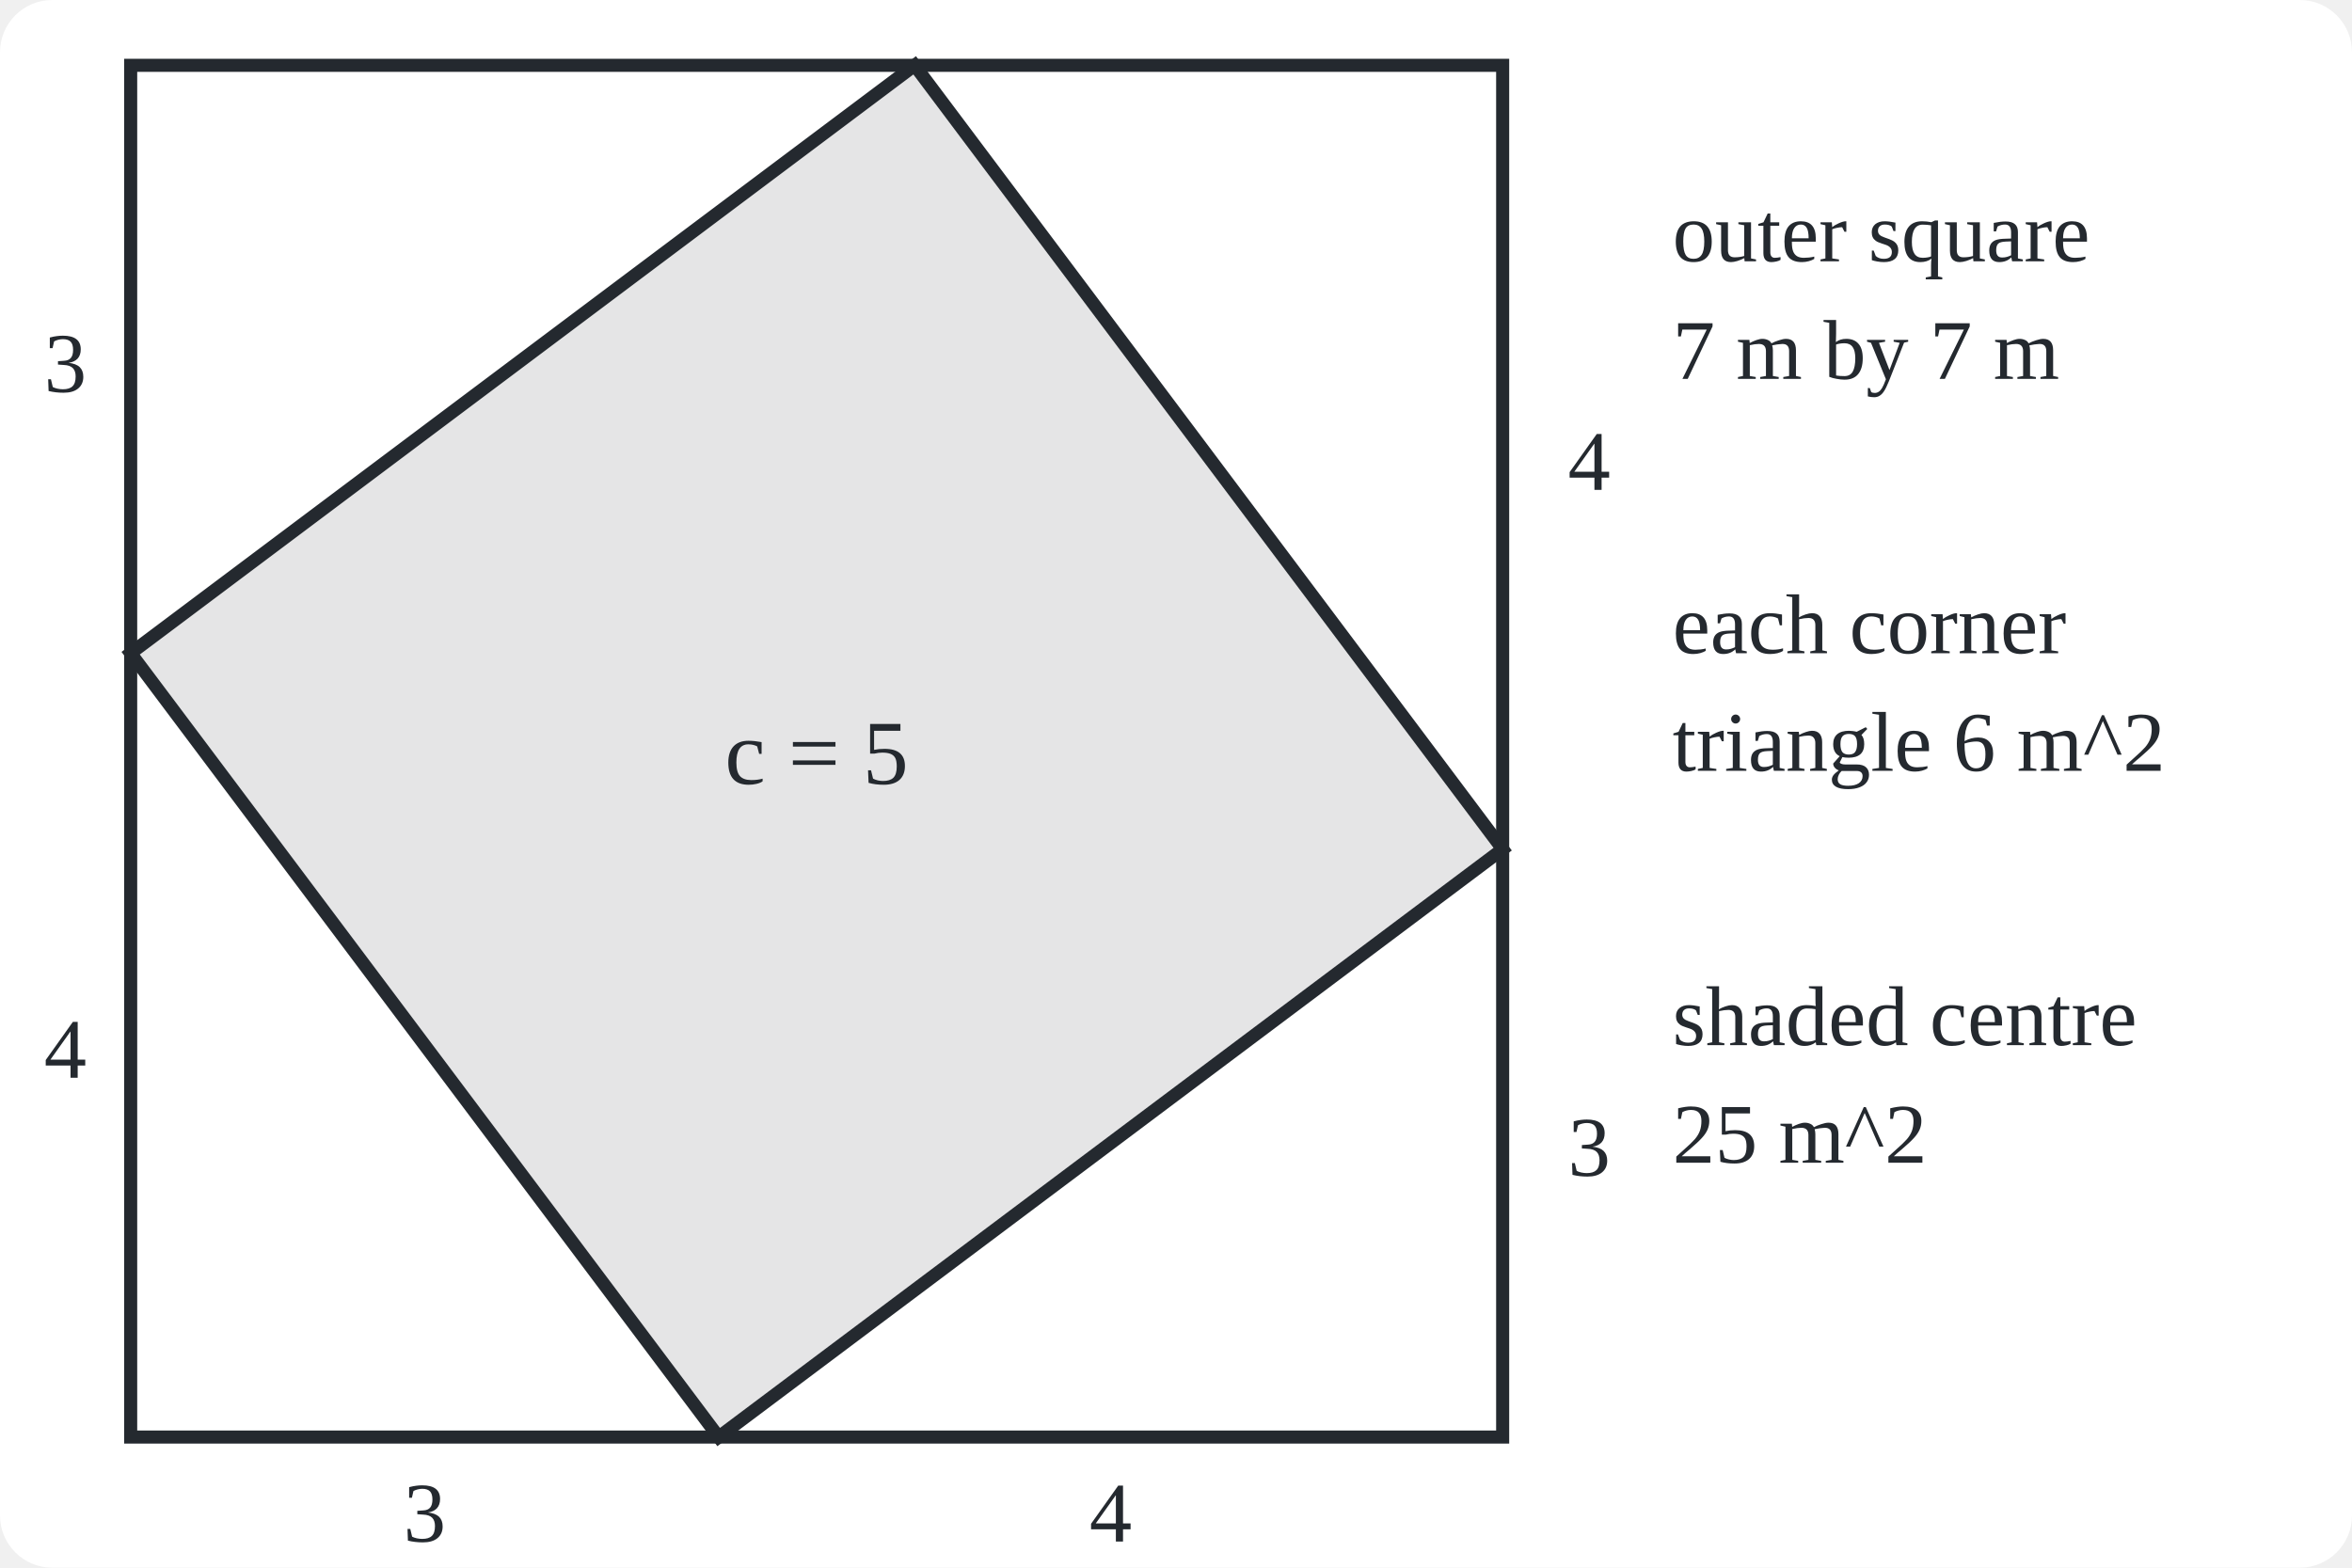
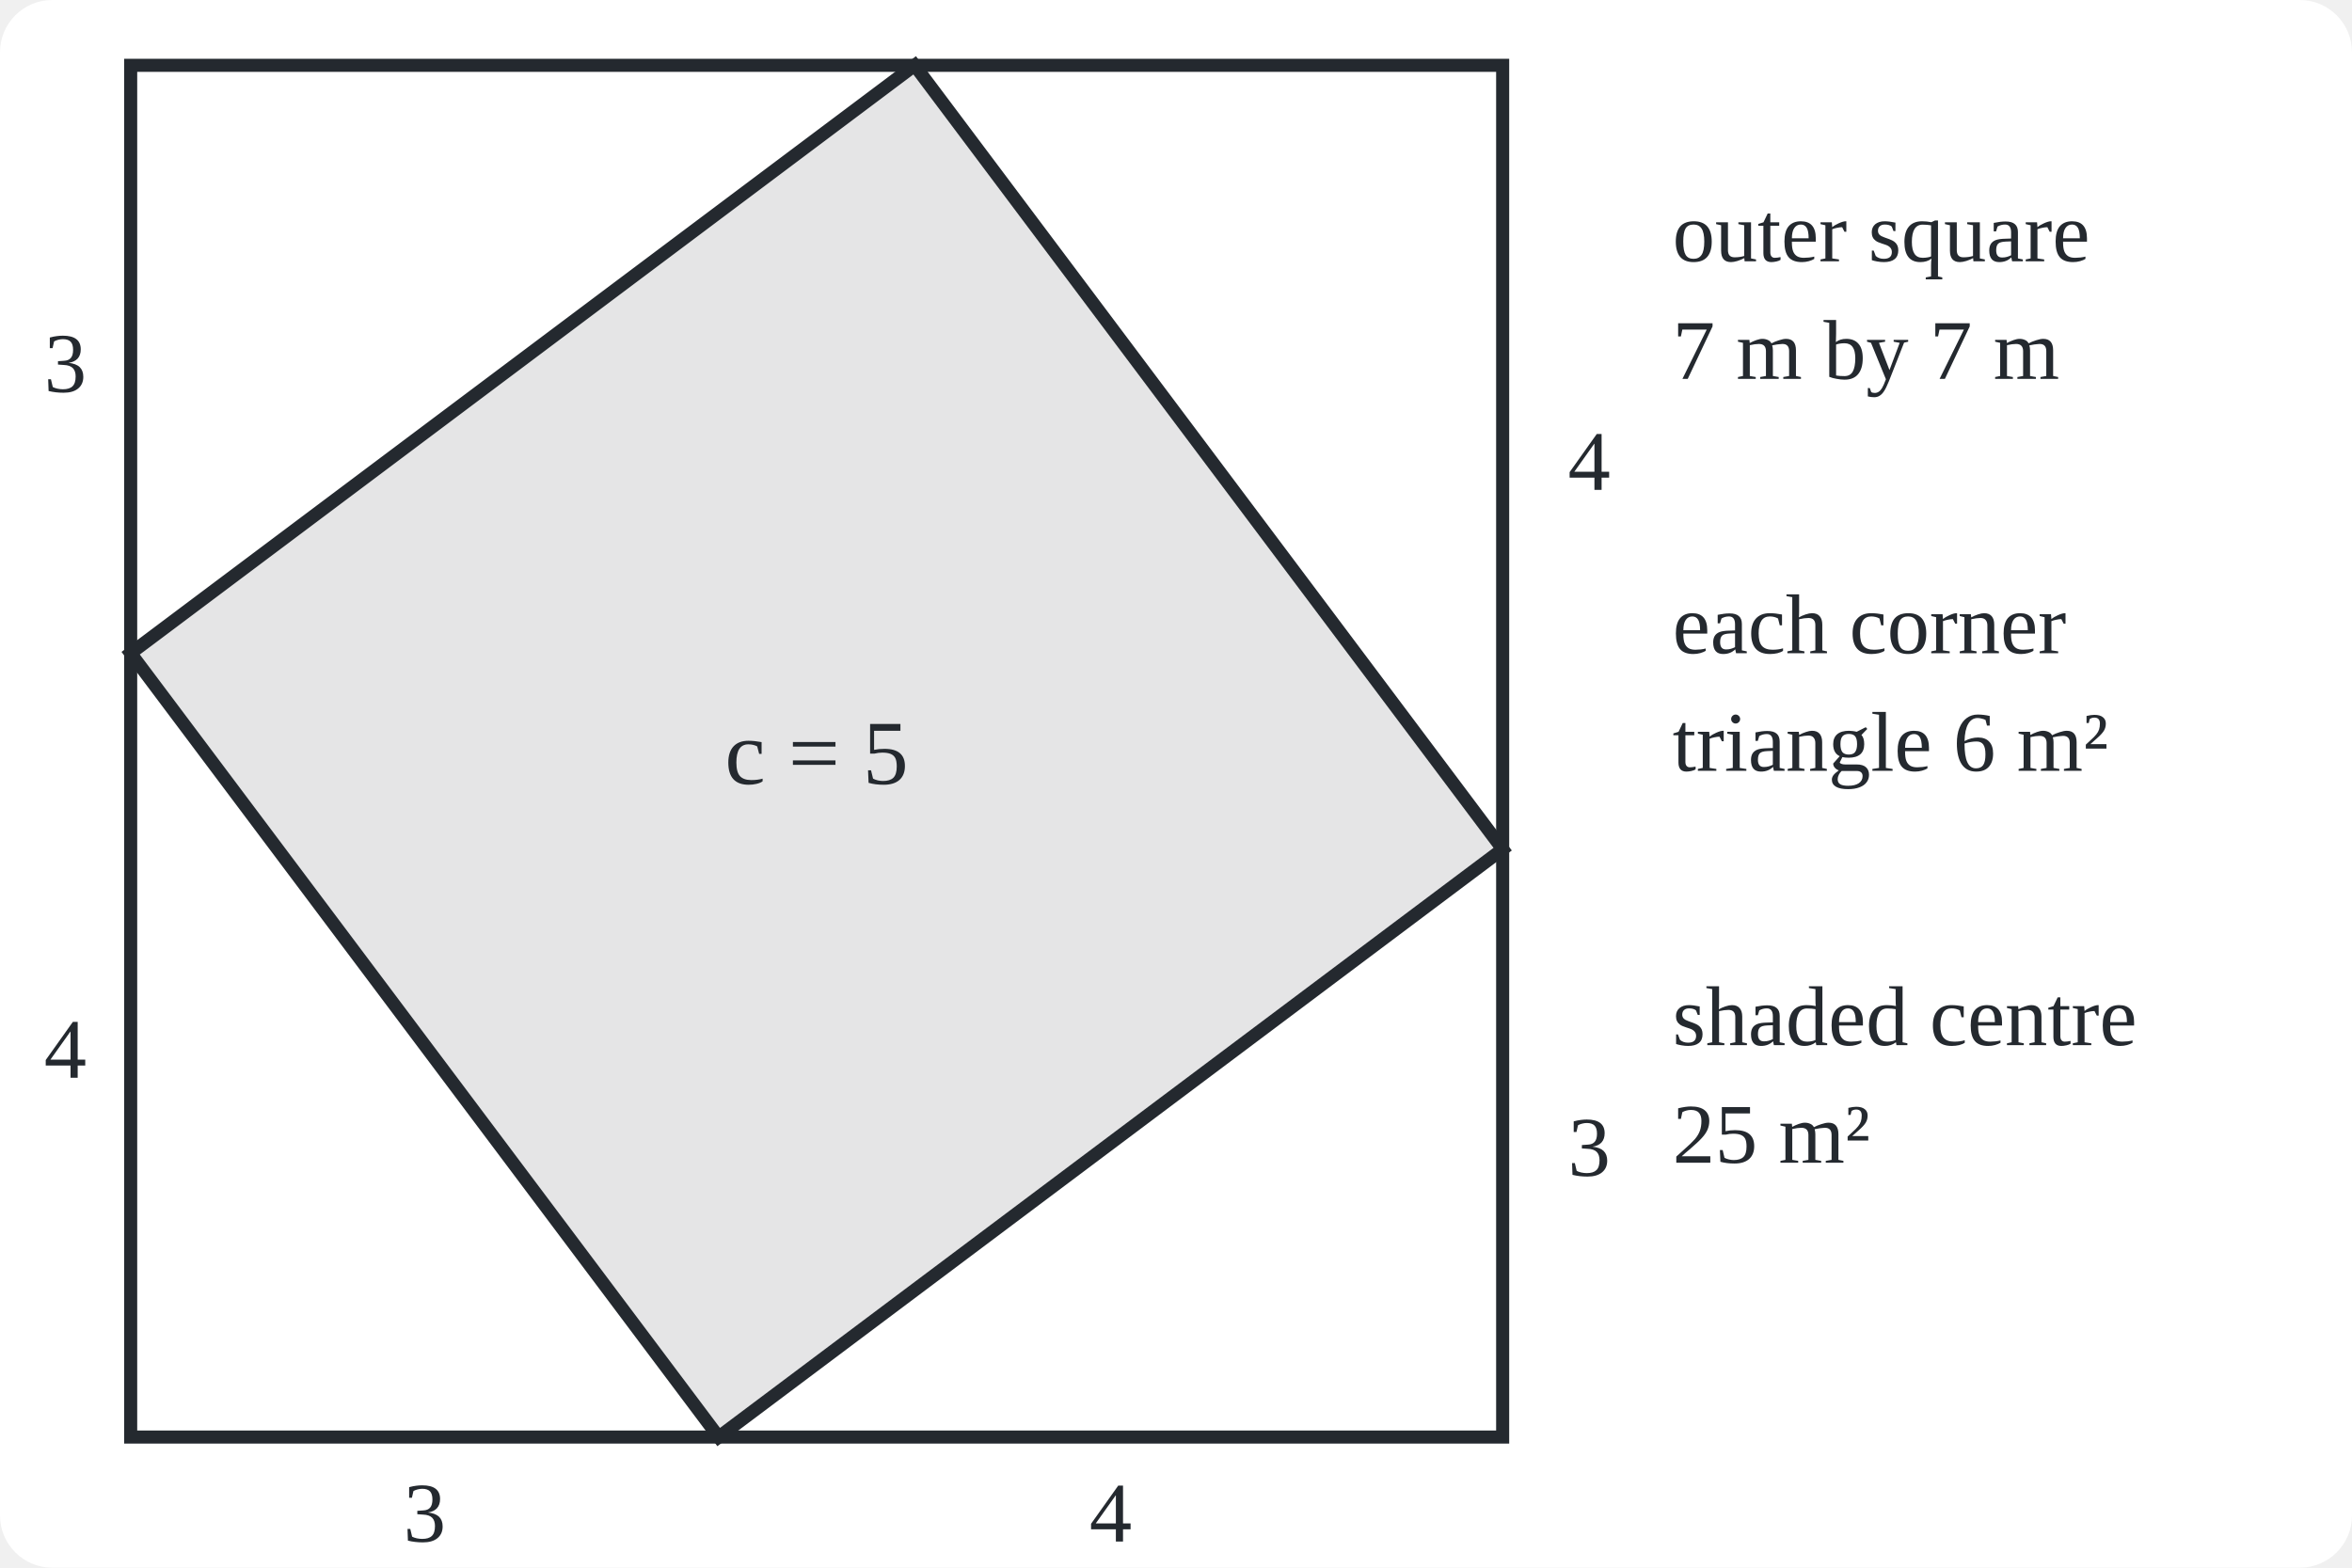
<svg xmlns="http://www.w3.org/2000/svg" viewBox="0 0 360 240" width="360" height="240" style="color:#24292f">
  <rect x="0" y="0" width="360" height="240" rx="8" fill="#ffffff" />
  <rect x="20" y="10" width="210" height="210" fill="none" stroke="currentColor" stroke-width="2" />
  <polygon points="110,220 230,130 140,10 20,100" fill="currentColor" fill-opacity="0.12" stroke="currentColor" stroke-width="2" />
  <text x="65" y="236" font-size="13" text-anchor="middle" fill="currentColor">3</text>
  <text x="170" y="236" font-size="13" text-anchor="middle" fill="currentColor">4</text>
  <text x="10" y="165" font-size="13" text-anchor="middle" fill="currentColor">4</text>
  <text x="10" y="60" font-size="13" text-anchor="middle" fill="currentColor">3</text>
  <text x="240" y="180" font-size="13" fill="currentColor">3</text>
  <text x="240" y="75" font-size="13" fill="currentColor">4</text>
  <text x="125" y="120" font-size="14" text-anchor="middle" fill="currentColor">c = 5</text>
  <text x="256" y="40" font-size="13" fill="currentColor">outer square</text>
  <text x="256" y="58" font-size="13" fill="currentColor">7 m by 7 m</text>
  <text x="256" y="100" font-size="13" fill="currentColor">each corner</text>
-   <text x="256" y="118" font-size="13" fill="currentColor">triangle 6 m^2</text>
+   <text x="256" y="118" font-size="13" fill="currentColor">triangle 6 m²</text>
  <text x="256" y="160" font-size="13" fill="currentColor">shaded centre</text>
-   <text x="256" y="178" font-size="13" fill="currentColor">25 m^2</text>
+   <text x="256" y="178" font-size="13" fill="currentColor">25 m²</text>
</svg>
